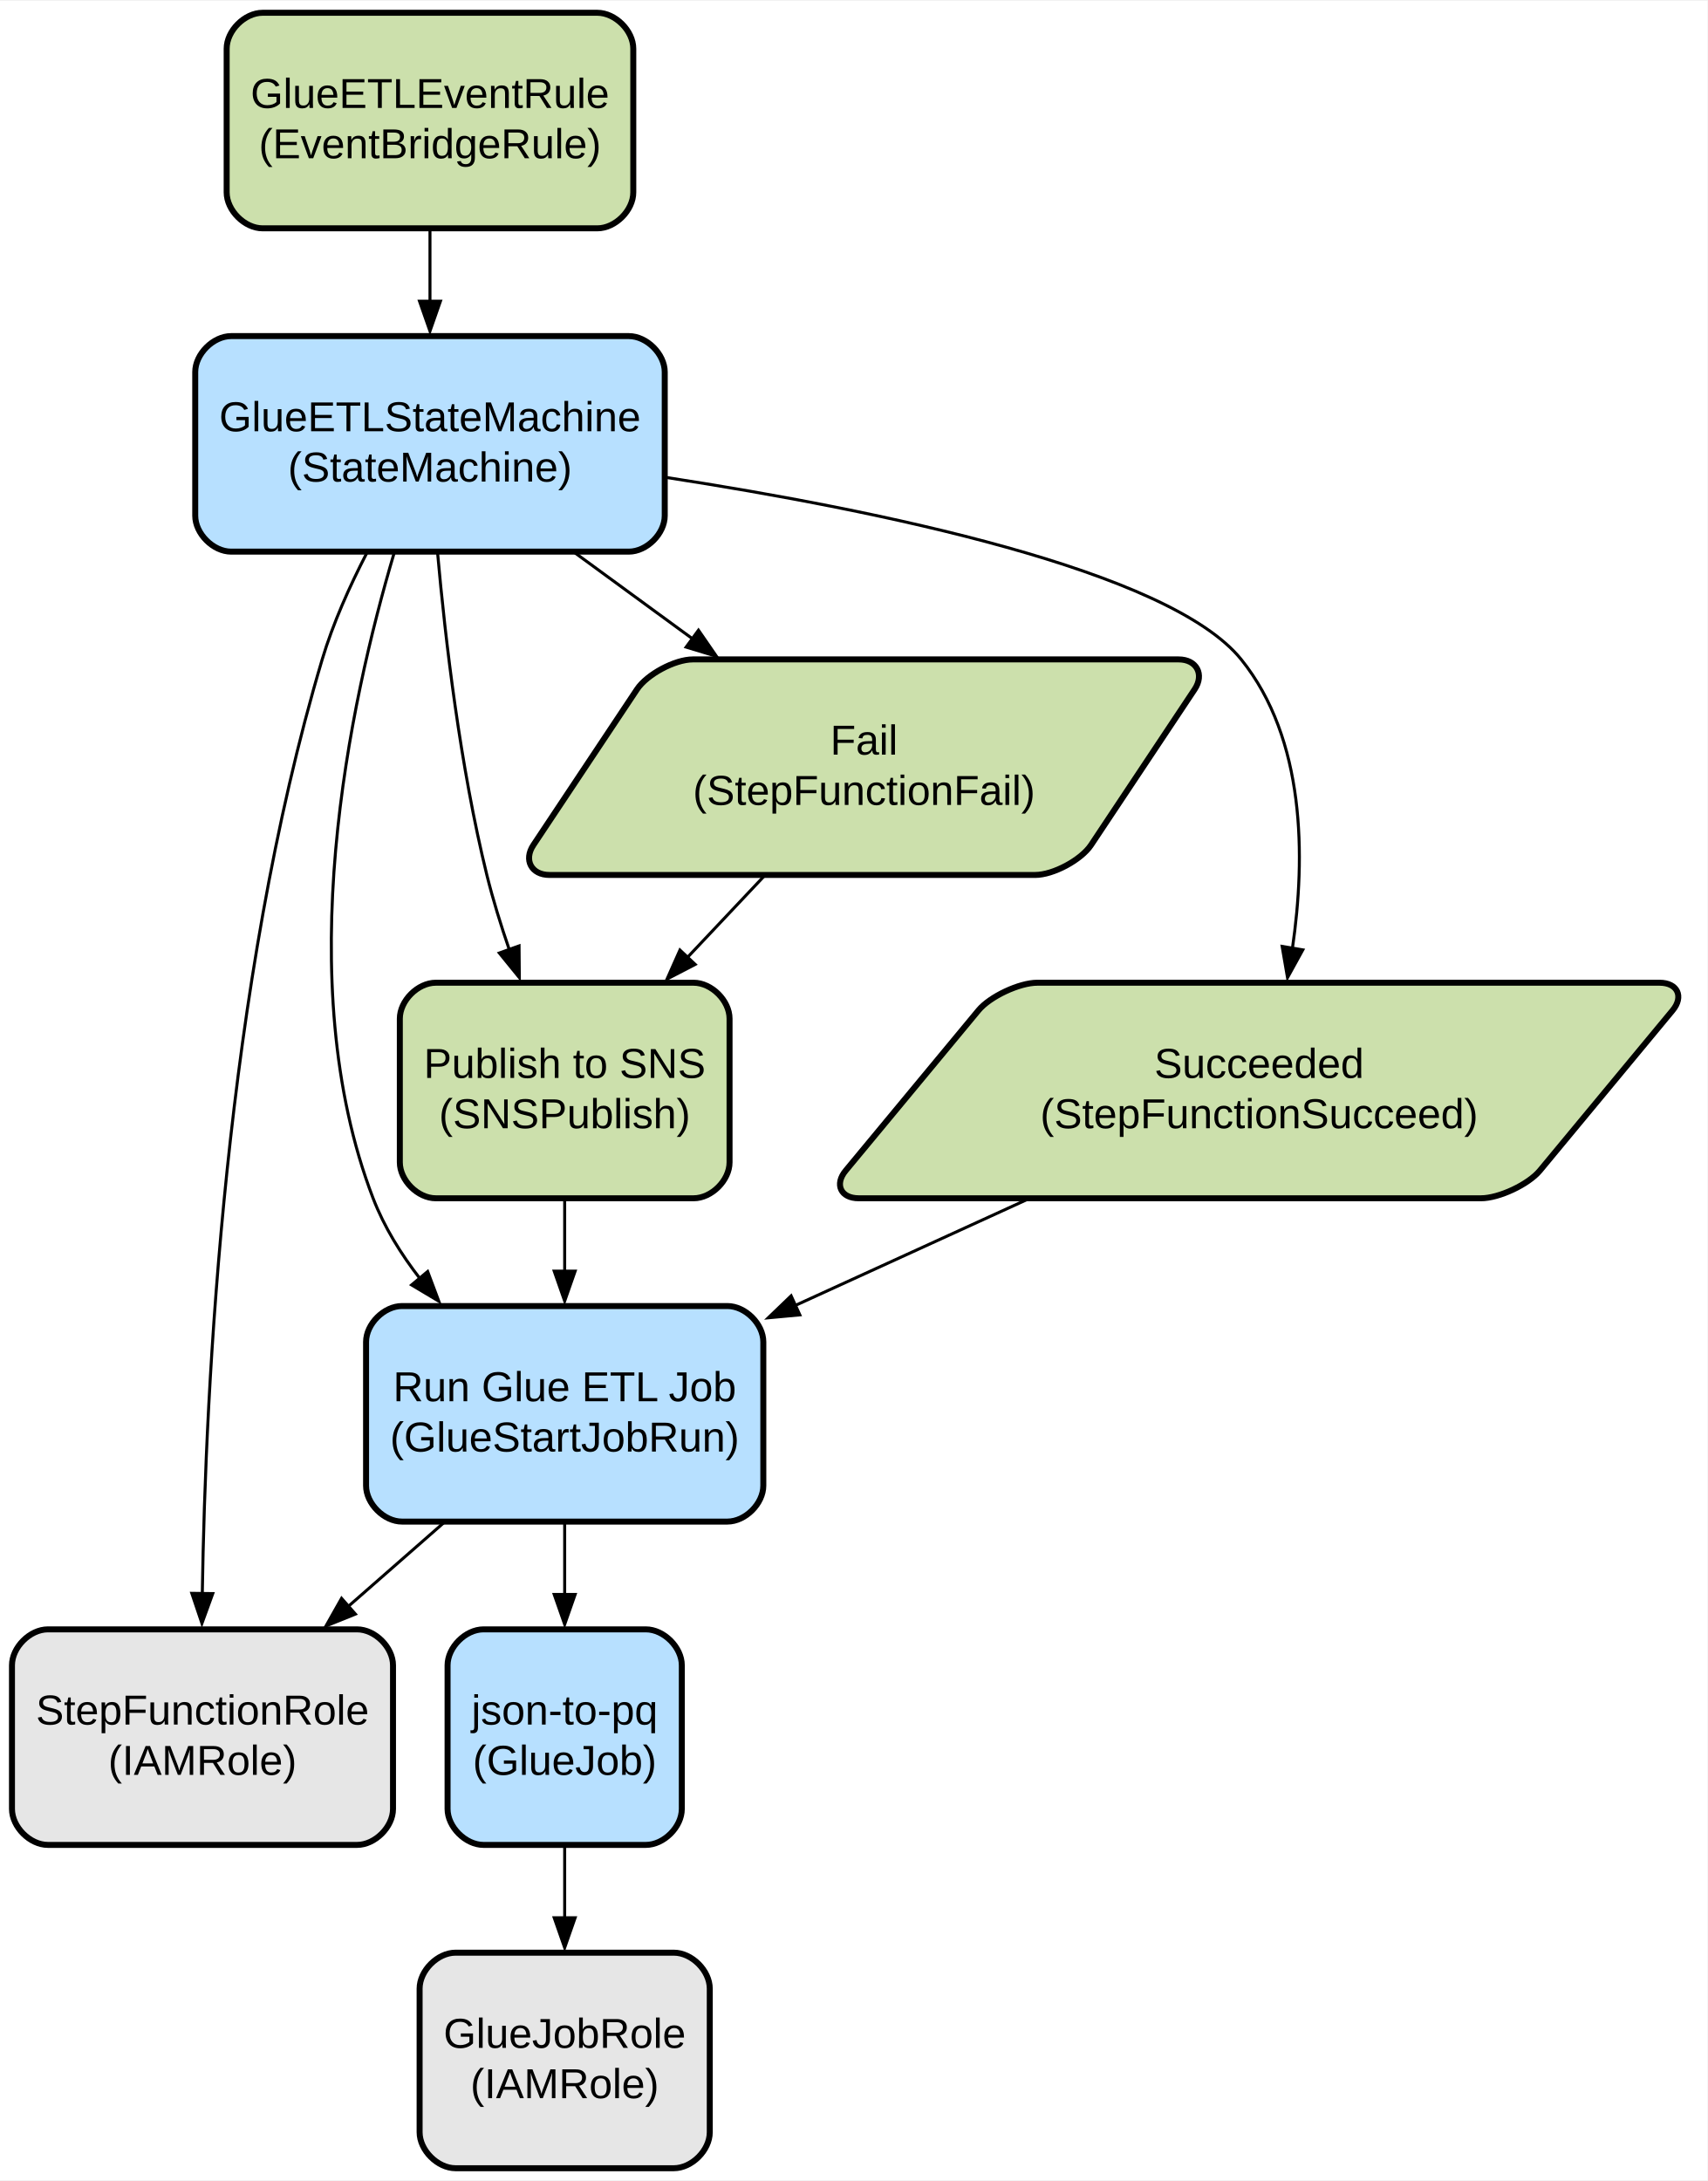
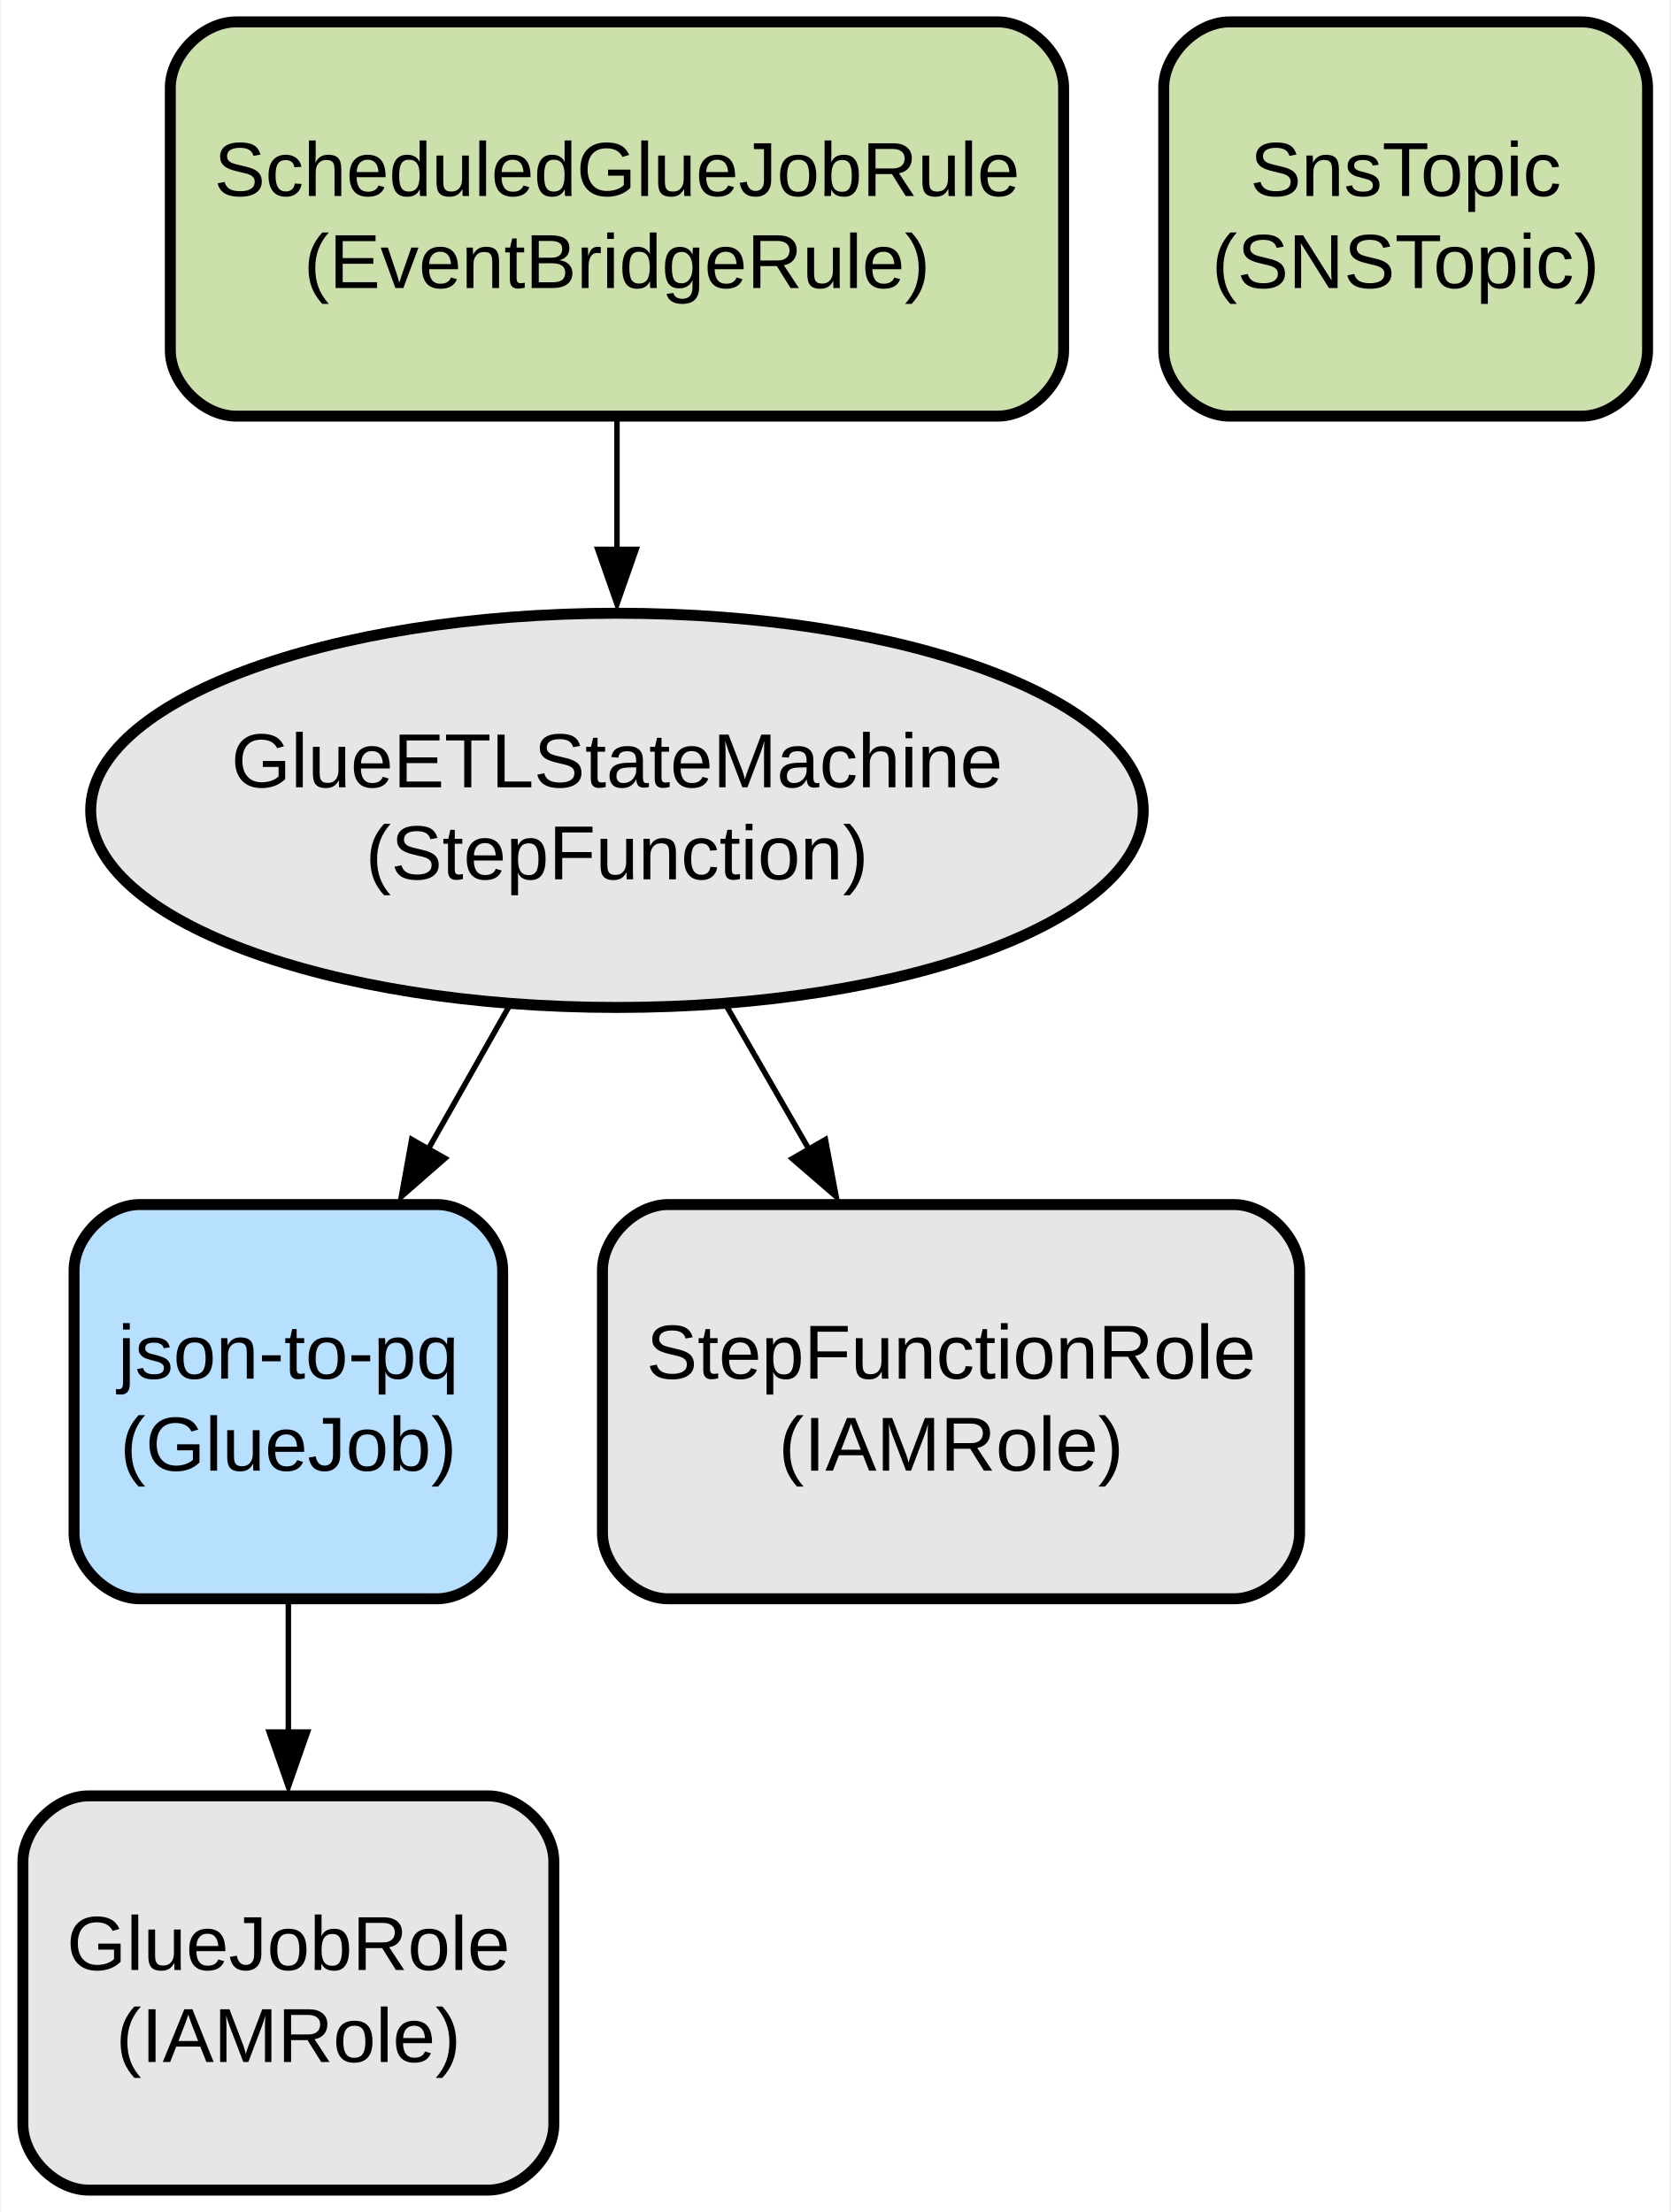
- <svg xmlns="http://www.w3.org/2000/svg" width="570pt" height="728pt" viewBox="0.00 0.00 570.42 728.00">
-   <g id="graph0" class="graph" transform="scale(1 1) rotate(0) translate(4 724)">
-     <polygon fill="white" stroke="none" points="-4,4 -4,-724 566.42,-724 566.42,4 -4,4" />
+ <svg xmlns="http://www.w3.org/2000/svg" width="305pt" height="404pt" viewBox="0.00 0.00 304.64 404.00">
+   <g id="graph0" class="graph" transform="scale(1 1) rotate(0) translate(4 400)">
+     <polygon fill="white" stroke="none" points="-4,4 -4,-400 300.64,-400 300.64,4 -4,4" />
    <g id="node1" class="node">
-       <path fill="#e6e6e6" stroke="black" stroke-width="2" d="M221.11,-72C221.11,-72 148.18,-72 148.18,-72 142.18,-72 136.18,-66 136.18,-60 136.18,-60 136.18,-12 136.18,-12 136.18,-6 142.18,0 148.18,0 148.18,0 221.11,0 221.11,0 227.11,0 233.11,-6 233.11,-12 233.11,-12 233.11,-60 233.11,-60 233.11,-66 227.11,-72 221.11,-72" />
-       <text text-anchor="middle" x="184.64" y="-40.2" font-family="Arial" font-size="14.00">GlueJobRole</text>
-       <text text-anchor="middle" x="184.64" y="-23.4" font-family="Arial" font-size="14.00">(IAMRole)</text>
+       <path fill="#e6e6e6" stroke="black" stroke-width="2" d="M84.94,-72C84.94,-72 12,-72 12,-72 6,-72 0,-66 0,-60 0,-60 0,-12 0,-12 0,-6 6,0 12,0 12,0 84.94,0 84.94,0 90.94,0 96.94,-6 96.94,-12 96.94,-12 96.94,-60 96.94,-60 96.94,-66 90.94,-72 84.94,-72" />
+       <text text-anchor="middle" x="48.47" y="-40.2" font-family="Arial" font-size="14.00">GlueJobRole</text>
+       <text text-anchor="middle" x="48.47" y="-23.4" font-family="Arial" font-size="14.00">(IAMRole)</text>
    </g>
    <g id="node2" class="node">
-       <path fill="#b7e0ff" stroke="black" stroke-width="2" d="M211.77,-180C211.77,-180 157.52,-180 157.52,-180 151.52,-180 145.52,-174 145.52,-168 145.52,-168 145.52,-120 145.52,-120 145.52,-114 151.52,-108 157.52,-108 157.52,-108 211.77,-108 211.77,-108 217.77,-108 223.77,-114 223.77,-120 223.77,-120 223.77,-168 223.77,-168 223.77,-174 217.77,-180 211.77,-180" />
-       <text text-anchor="middle" x="184.64" y="-148.2" font-family="Arial" font-size="14.00">json-to-pq</text>
-       <text text-anchor="middle" x="184.64" y="-131.4" font-family="Arial" font-size="14.00">(GlueJob)</text>
+       <path fill="#b7e0ff" stroke="black" stroke-width="2" d="M75.6,-180C75.6,-180 21.34,-180 21.34,-180 15.34,-180 9.34,-174 9.34,-168 9.34,-168 9.34,-120 9.34,-120 9.34,-114 15.34,-108 21.34,-108 21.34,-108 75.6,-108 75.6,-108 81.6,-108 87.6,-114 87.6,-120 87.6,-120 87.6,-168 87.6,-168 87.6,-174 81.6,-180 75.6,-180" />
+       <text text-anchor="middle" x="48.47" y="-148.2" font-family="Arial" font-size="14.00">json-to-pq</text>
+       <text text-anchor="middle" x="48.47" y="-131.4" font-family="Arial" font-size="14.00">(GlueJob)</text>
    </g>
    <g id="edge1" class="edge">
-       <path fill="none" stroke="black" d="M184.64,-107.7C184.64,-99.93 184.64,-91.57 184.64,-83.43" />
-       <polygon fill="black" stroke="black" points="188.14,-83.66 184.64,-73.66 181.14,-83.66 188.14,-83.66" />
+       <path fill="none" stroke="black" d="M48.47,-107.7C48.47,-99.93 48.47,-91.57 48.47,-83.43" />
+       <polygon fill="black" stroke="black" points="51.97,-83.66 48.47,-73.66 44.97,-83.66 51.97,-83.66" />
    </g>
    <g id="node3" class="node">
-       <path fill="#e6e6e6" stroke="black" stroke-width="2" d="M115.29,-180C115.29,-180 12,-180 12,-180 6,-180 0,-174 0,-168 0,-168 0,-120 0,-120 0,-114 6,-108 12,-108 12,-108 115.29,-108 115.29,-108 121.29,-108 127.29,-114 127.29,-120 127.29,-120 127.29,-168 127.29,-168 127.29,-174 121.29,-180 115.29,-180" />
-       <text text-anchor="middle" x="63.64" y="-148.2" font-family="Arial" font-size="14.00">StepFunctionRole</text>
-       <text text-anchor="middle" x="63.64" y="-131.4" font-family="Arial" font-size="14.00">(IAMRole)</text>
+       <path fill="#e6e6e6" stroke="black" stroke-width="2" d="M221.11,-180C221.11,-180 117.82,-180 117.82,-180 111.82,-180 105.82,-174 105.82,-168 105.82,-168 105.82,-120 105.82,-120 105.82,-114 111.82,-108 117.82,-108 117.82,-108 221.11,-108 221.11,-108 227.11,-108 233.11,-114 233.11,-120 233.11,-120 233.11,-168 233.11,-168 233.11,-174 227.11,-180 221.11,-180" />
+       <text text-anchor="middle" x="169.47" y="-148.2" font-family="Arial" font-size="14.00">StepFunctionRole</text>
+       <text text-anchor="middle" x="169.47" y="-131.4" font-family="Arial" font-size="14.00">(IAMRole)</text>
    </g>
    <g id="node4" class="node">
-       <path fill="#b7e0ff" stroke="black" stroke-width="2" d="M239,-288C239,-288 130.29,-288 130.29,-288 124.29,-288 118.29,-282 118.29,-276 118.29,-276 118.29,-228 118.29,-228 118.29,-222 124.29,-216 130.29,-216 130.29,-216 239,-216 239,-216 245,-216 251,-222 251,-228 251,-228 251,-276 251,-276 251,-282 245,-288 239,-288" />
-       <text text-anchor="middle" x="184.64" y="-256.2" font-family="Arial" font-size="14.00">Run Glue ETL Job</text>
-       <text text-anchor="middle" x="184.64" y="-239.4" font-family="Arial" font-size="14.00">(GlueStartJobRun)</text>
+       <ellipse fill="#e6e6e6" stroke="black" stroke-width="2" cx="108.47" cy="-252" rx="96.09" ry="36" />
+       <text text-anchor="middle" x="108.47" y="-256.2" font-family="Arial" font-size="14.00">GlueETLStateMachine</text>
+       <text text-anchor="middle" x="108.47" y="-239.4" font-family="Arial" font-size="14.00">(StepFunction)</text>
    </g>
    <g id="edge2" class="edge">
-       <path fill="none" stroke="black" d="M184.64,-215.7C184.64,-207.93 184.64,-199.57 184.64,-191.43" />
-       <polygon fill="black" stroke="black" points="188.14,-191.66 184.64,-181.66 181.14,-191.66 188.14,-191.66" />
+       <path fill="none" stroke="black" d="M88.82,-216.29C84.05,-207.87 78.89,-198.74 73.9,-189.92" />
+       <polygon fill="black" stroke="black" points="77.08,-188.44 69.11,-181.47 70.99,-191.89 77.08,-188.44" />
    </g>
    <g id="edge3" class="edge">
-       <path fill="none" stroke="black" d="M144.35,-215.7C134.05,-206.67 122.86,-196.87 112.18,-187.52" />
-       <polygon fill="black" stroke="black" points="114.73,-185.1 104.9,-181.14 110.11,-190.36 114.73,-185.1" />
+       <path fill="none" stroke="black" d="M128.44,-216.29C133.29,-207.87 138.54,-198.74 143.62,-189.92" />
+       <polygon fill="black" stroke="black" points="146.53,-191.87 148.49,-181.46 140.47,-188.38 146.53,-191.87" />
    </g>
    <g id="node5" class="node">
-       <path fill="#cce0ac" stroke="black" stroke-width="2" d="M227.72,-396C227.72,-396 141.57,-396 141.57,-396 135.57,-396 129.57,-390 129.57,-384 129.57,-384 129.57,-336 129.57,-336 129.57,-330 135.57,-324 141.57,-324 141.57,-324 227.72,-324 227.72,-324 233.72,-324 239.72,-330 239.72,-336 239.72,-336 239.72,-384 239.72,-384 239.72,-390 233.72,-396 227.72,-396" />
-       <text text-anchor="middle" x="184.64" y="-364.2" font-family="Arial" font-size="14.00">Publish to SNS</text>
-       <text text-anchor="middle" x="184.64" y="-347.4" font-family="Arial" font-size="14.00">(SNSPublish)</text>
+       <path fill="#cce0ac" stroke="black" stroke-width="2" d="M178.02,-396C178.02,-396 38.92,-396 38.92,-396 32.92,-396 26.92,-390 26.92,-384 26.92,-384 26.92,-336 26.92,-336 26.92,-330 32.92,-324 38.92,-324 38.92,-324 178.02,-324 178.02,-324 184.02,-324 190.02,-330 190.02,-336 190.02,-336 190.02,-384 190.02,-384 190.02,-390 184.02,-396 178.02,-396" />
+       <text text-anchor="middle" x="108.47" y="-364.2" font-family="Arial" font-size="14.00">ScheduledGlueJobRule</text>
+       <text text-anchor="middle" x="108.47" y="-347.4" font-family="Arial" font-size="14.00">(EventBridgeRule)</text>
    </g>
    <g id="edge4" class="edge">
-       <path fill="none" stroke="black" d="M184.64,-323.7C184.64,-315.93 184.64,-307.57 184.64,-299.43" />
-       <polygon fill="black" stroke="black" points="188.14,-299.66 184.64,-289.66 181.14,-299.66 188.14,-299.66" />
+       <path fill="none" stroke="black" d="M108.47,-323.7C108.47,-315.93 108.47,-307.57 108.47,-299.43" />
+       <polygon fill="black" stroke="black" points="111.97,-299.66 108.47,-289.66 104.97,-299.66 111.97,-299.66" />
    </g>
    <g id="node6" class="node">
-       <path fill="#cce0ac" stroke="black" stroke-width="2" d="M389.75,-504C389.75,-504 227.46,-504 227.46,-504 221.46,-504 212.14,-499.01 208.81,-494.01 208.81,-494.01 174.19,-441.99 174.19,-441.99 170.86,-436.99 173.54,-432 179.54,-432 179.54,-432 341.83,-432 341.83,-432 347.83,-432 357.15,-436.99 360.48,-441.99 360.48,-441.99 395.1,-494.01 395.1,-494.01 398.42,-499.01 395.75,-504 389.75,-504" />
-       <text text-anchor="middle" x="284.64" y="-472.2" font-family="Arial" font-size="14.00">Fail</text>
-       <text text-anchor="middle" x="284.64" y="-455.4" font-family="Arial" font-size="14.00">(StepFunctionFail)</text>
-     </g>
-     <g id="edge5" class="edge">
-       <path fill="none" stroke="black" d="M251.35,-431.7C243.08,-422.94 234.13,-413.45 225.55,-404.35" />
-       <polygon fill="black" stroke="black" points="228.24,-402.12 218.84,-397.24 223.15,-406.92 228.24,-402.12" />
-     </g>
-     <g id="node7" class="node">
-       <path fill="#cce0ac" stroke="black" stroke-width="2" d="M550.42,-396C550.42,-396 342.52,-396 342.52,-396 336.52,-396 326.69,-391.38 322.87,-386.76 322.87,-386.76 278.52,-333.24 278.52,-333.24 274.69,-328.62 276.87,-324 282.87,-324 282.87,-324 490.77,-324 490.77,-324 496.77,-324 506.59,-328.62 510.42,-333.24 510.42,-333.24 554.77,-386.76 554.77,-386.76 558.59,-391.38 556.42,-396 550.42,-396" />
-       <text text-anchor="middle" x="416.64" y="-364.2" font-family="Arial" font-size="14.00">Succeeded</text>
-       <text text-anchor="middle" x="416.64" y="-347.4" font-family="Arial" font-size="14.00">(StepFunctionSucceed)</text>
-     </g>
-     <g id="edge6" class="edge">
-       <path fill="none" stroke="black" d="M339.07,-323.56C314.06,-312.13 286.37,-299.48 261.42,-288.08" />
-       <polygon fill="black" stroke="black" points="263.2,-285.05 252.65,-284.07 260.29,-291.41 263.2,-285.05" />
-     </g>
-     <g id="node8" class="node">
-       <path fill="#b7e0ff" stroke="black" stroke-width="2" d="M206.07,-612C206.07,-612 73.22,-612 73.22,-612 67.22,-612 61.22,-606 61.22,-600 61.22,-600 61.22,-552 61.22,-552 61.22,-546 67.22,-540 73.22,-540 73.22,-540 206.07,-540 206.07,-540 212.07,-540 218.07,-546 218.07,-552 218.07,-552 218.07,-600 218.07,-600 218.07,-606 212.07,-612 206.07,-612" />
-       <text text-anchor="middle" x="139.64" y="-580.2" font-family="Arial" font-size="14.00">GlueETLStateMachine</text>
-       <text text-anchor="middle" x="139.64" y="-563.4" font-family="Arial" font-size="14.00">(StateMachine)</text>
-     </g>
-     <g id="edge8" class="edge">
-       <path fill="none" stroke="black" d="M118.54,-539.55C112.83,-528.51 107.24,-516.05 103.64,-504 71.25,-395.5 64.66,-261.47 63.58,-191.89" />
-       <polygon fill="black" stroke="black" points="67.08,-191.95 63.46,-182 60.08,-192.04 67.08,-191.95" />
-     </g>
-     <g id="edge7" class="edge">
-       <path fill="none" stroke="black" d="M127.66,-539.52C112.83,-489.6 92.75,-396.61 120.64,-324 124.32,-314.44 129.93,-305.37 136.35,-297.1" />
-       <polygon fill="black" stroke="black" points="138.87,-299.54 142.59,-289.62 133.5,-295.05 138.87,-299.54" />
-     </g>
-     <g id="edge9" class="edge">
-       <path fill="none" stroke="black" d="M142.18,-539.63C144.78,-510.45 149.75,-468.11 158.64,-432 160.68,-423.76 163.34,-415.15 166.19,-406.89" />
-       <polygon fill="black" stroke="black" points="169.4,-408.3 169.49,-397.71 162.81,-405.93 169.4,-408.3" />
-     </g>
-     <g id="edge10" class="edge">
-       <path fill="none" stroke="black" d="M187.93,-539.7C200.65,-530.41 214.49,-520.29 227.62,-510.69" />
-       <polygon fill="black" stroke="black" points="229.34,-513.76 235.35,-505.04 225.21,-508.11 229.34,-513.76" />
-     </g>
-     <g id="edge11" class="edge">
-       <path fill="none" stroke="black" d="M218.46,-564.8C289.57,-553.83 386.61,-533.82 410.64,-504 432.07,-477.41 432.22,-438.15 427.76,-407.49" />
-       <polygon fill="black" stroke="black" points="431.23,-406.98 426.12,-397.7 424.32,-408.14 431.23,-406.98" />
-     </g>
-     <g id="node9" class="node">
-       <path fill="#cce0ac" stroke="black" stroke-width="2" d="M195.56,-720C195.56,-720 83.72,-720 83.72,-720 77.72,-720 71.72,-714 71.72,-708 71.72,-708 71.72,-660 71.72,-660 71.72,-654 77.72,-648 83.72,-648 83.72,-648 195.56,-648 195.56,-648 201.56,-648 207.56,-654 207.56,-660 207.56,-660 207.56,-708 207.56,-708 207.56,-714 201.56,-720 195.56,-720" />
-       <text text-anchor="middle" x="139.64" y="-688.2" font-family="Arial" font-size="14.00">GlueETLEventRule</text>
-       <text text-anchor="middle" x="139.64" y="-671.4" font-family="Arial" font-size="14.00">(EventBridgeRule)</text>
-     </g>
-     <g id="edge12" class="edge">
-       <path fill="none" stroke="black" d="M139.64,-647.7C139.64,-639.93 139.64,-631.57 139.64,-623.43" />
-       <polygon fill="black" stroke="black" points="143.14,-623.66 139.64,-613.66 136.14,-623.66 143.14,-623.66" />
+       <path fill="#cce0ac" stroke="black" stroke-width="2" d="M284.64,-396C284.64,-396 220.3,-396 220.3,-396 214.3,-396 208.3,-390 208.3,-384 208.3,-384 208.3,-336 208.3,-336 208.3,-330 214.3,-324 220.3,-324 220.3,-324 284.64,-324 284.64,-324 290.64,-324 296.64,-330 296.64,-336 296.64,-336 296.64,-384 296.64,-384 296.64,-390 290.64,-396 284.64,-396" />
+       <text text-anchor="middle" x="252.47" y="-364.2" font-family="Arial" font-size="14.00">SnsTopic</text>
+       <text text-anchor="middle" x="252.47" y="-347.4" font-family="Arial" font-size="14.00">(SNSTopic)</text>
    </g>
  </g>
</svg>
